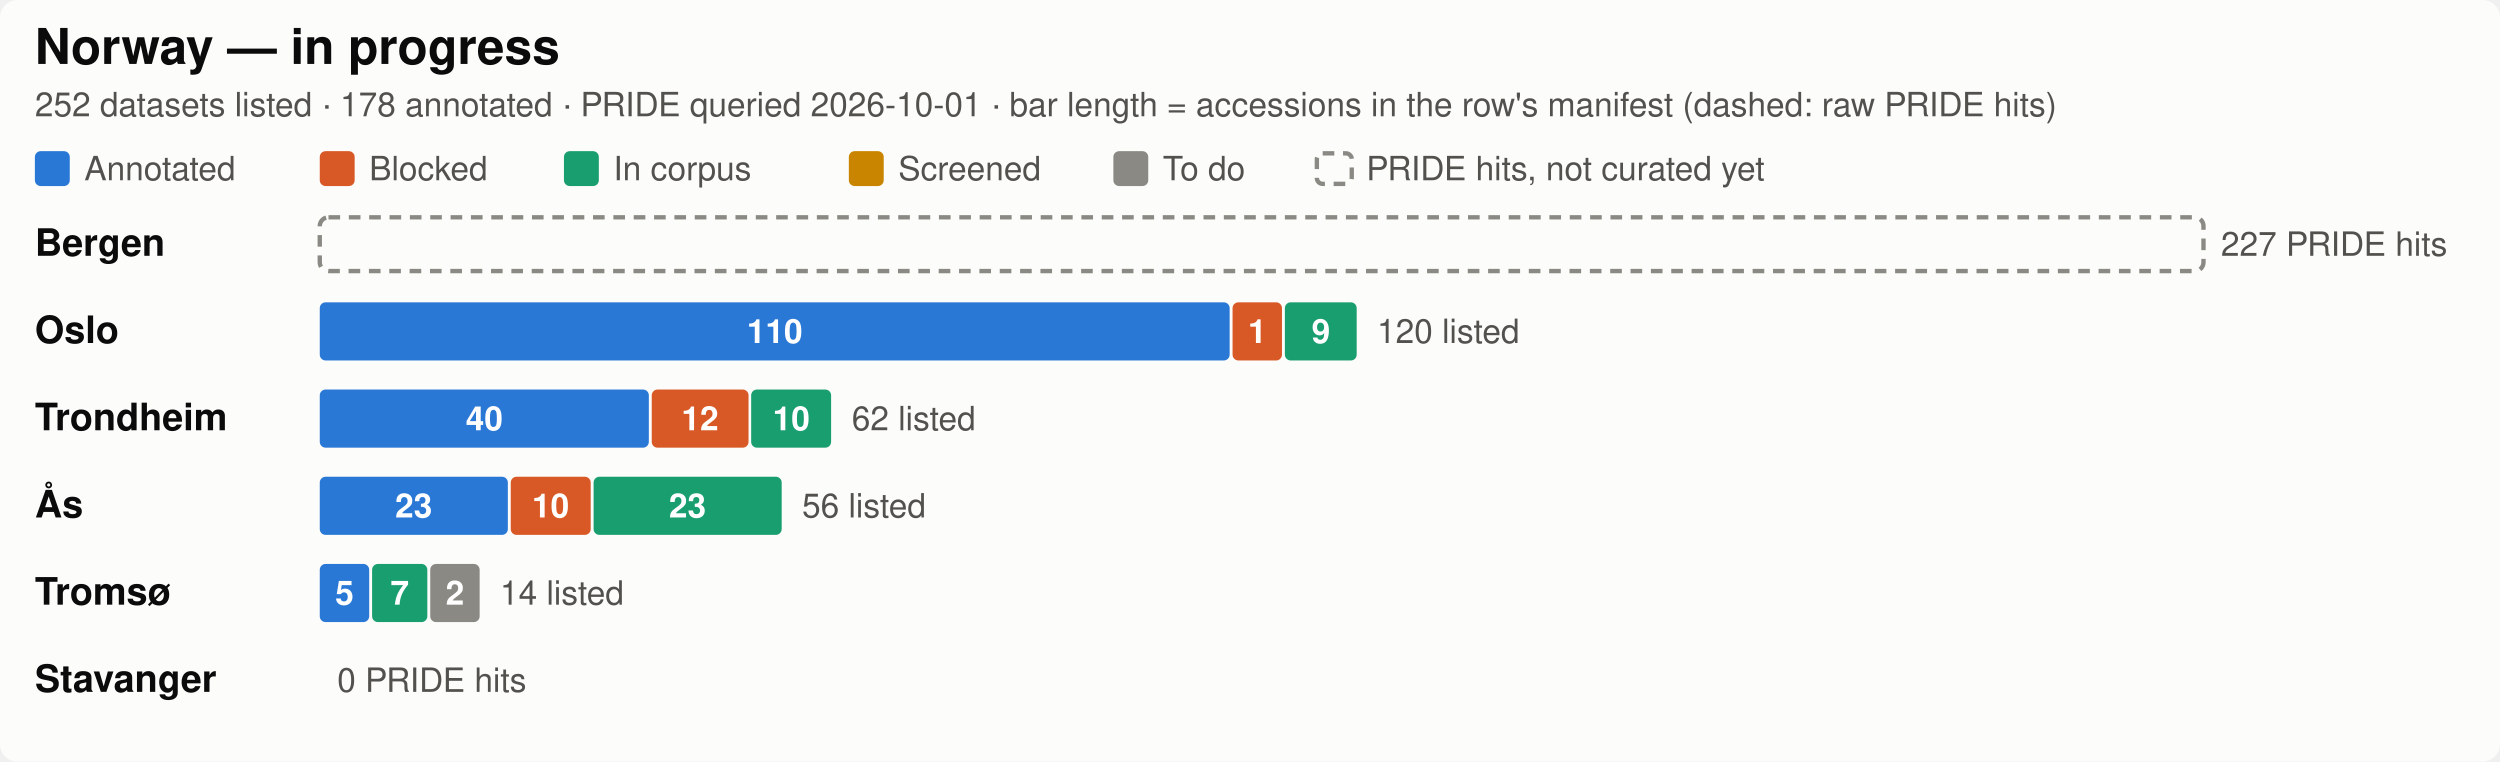
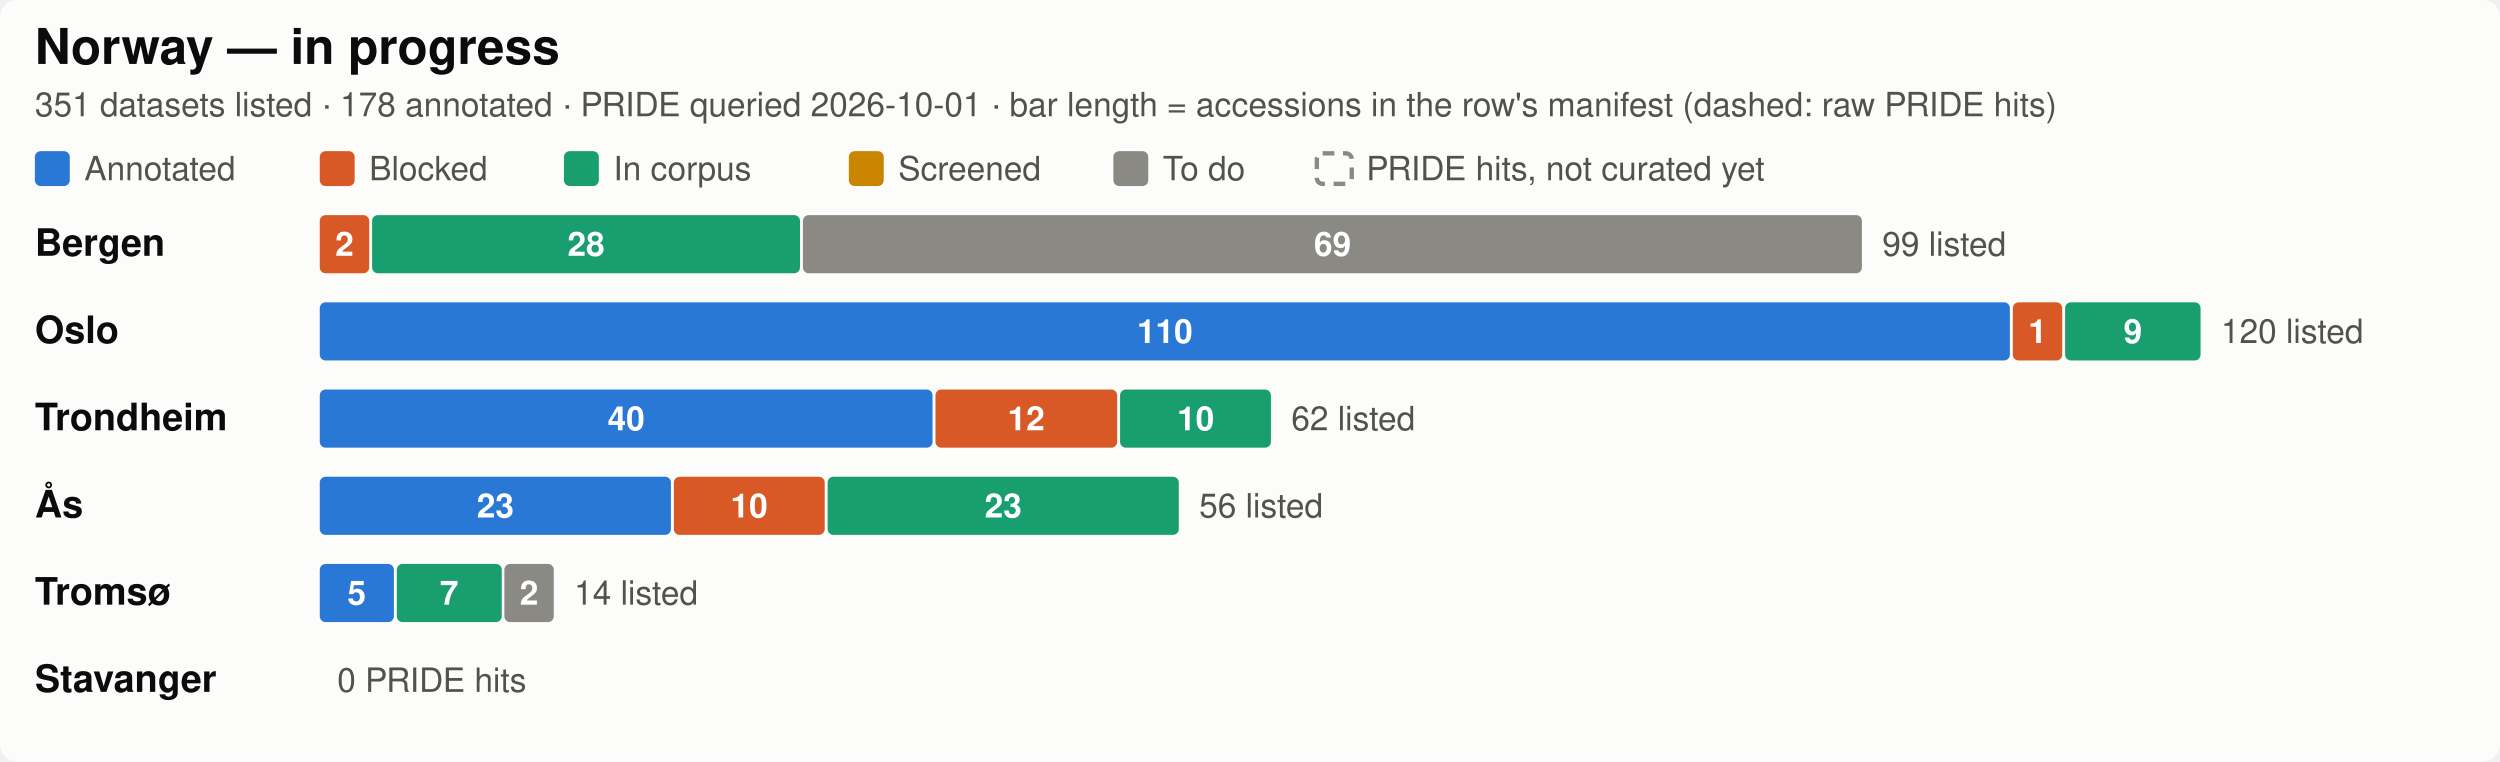
<svg xmlns="http://www.w3.org/2000/svg" width="860" height="262" viewBox="0 0 860 262" role="img" aria-label="Norway SDRF progress by city">
  <style>
  .bg { fill: #fcfcfb; }
  .title { fill: #0b0b0b; font-size: 17px; font-weight: 600; }
  .city { fill: #0b0b0b; font-size: 13px; font-weight: 600; }
  .sub, .legend, .total { fill: #52514e; font-size: 11.5px; }
  .seg { font-size: 11.5px; font-weight: 600; fill: #ffffff; font-variant-numeric: tabular-nums; }
  .uncurated { fill: none; stroke: #8a8983; stroke-width: 1.5; stroke-dasharray: 4 3; }
  text { font-family: -apple-system, "Segoe UI", Helvetica, Arial, sans-serif; }
  .c-annotated { fill: #2a78d6; }
  .c-blocked { fill: #d95926; }
  .c-in_corpus { fill: #199e70; }
  .c-screened { fill: #c98500; }
  .c-todo { fill: #8a8983; }

  @media (prefers-color-scheme: dark) {
    .bg { fill: #1a1a19; }
    .title, .city { fill: #ffffff; }
    .sub, .legend, .total { fill: #c3c2b7; }
    .uncurated { stroke: #8f8e86; }
    .c-annotated { fill: #3987e5; }
    .c-blocked { fill: #d95926; }
    .c-in_corpus { fill: #199e70; }
    .c-screened { fill: #c98500; }
    .c-todo { fill: #6b6a65; }
  }
</style>
  <rect class="bg" width="860" height="262" rx="6" />
  <text class="title" x="12" y="22">Norway — in progress</text>
-   <text class="sub" x="12" y="40">252 datasets listed · 178 annotated · PRIDE queried 2026-10-01 · bar length = accessions in the row's manifest (dashed: raw PRIDE hits)</text>
+   <text class="sub" x="12" y="40">351 datasets listed · 178 annotated · PRIDE queried 2026-10-01 · bar length = accessions in the row's manifest (dashed: raw PRIDE hits)</text>
  <rect class="c-annotated" fill="#2a78d6" x="12" y="52" width="12" height="12" rx="2" />
  <text class="legend" x="29" y="62">Annotated</text>
  <rect class="c-blocked" fill="#d95926" x="110" y="52" width="12" height="12" rx="2" />
  <text class="legend" x="127" y="62">Blocked</text>
  <rect class="c-in_corpus" fill="#199e70" x="194" y="52" width="12" height="12" rx="2" />
  <text class="legend" x="211" y="62">In corpus</text>
  <rect class="c-screened" fill="#c98500" x="292" y="52" width="12" height="12" rx="2" />
  <text class="legend" x="309" y="62">Screened</text>
  <rect class="c-todo" fill="#8a8983" x="383" y="52" width="12" height="12" rx="2" />
  <text class="legend" x="400" y="62">To do</text>
  <rect class="uncurated" fill="none" stroke="#8a8983" x="453" y="52.75" width="12" height="10.5" rx="2" />
  <text class="legend" x="470" y="62">PRIDE hits, not curated yet</text>
  <text class="city" x="12" y="88.0">Bergen</text>
-   <rect class="uncurated" fill="none" stroke="#8a8983" x="110" y="74.75" width="648.0" height="18.5" rx="3" />
-   <text class="total" x="764.0" y="88.0">227 PRIDE hits</text>
+   <rect class="c-blocked" fill="#d95926" x="110.0" y="74" width="17.0" height="20" rx="2" />
+   <text class="seg" x="118.5" y="88.0" text-anchor="middle">2</text>
+   <rect class="c-in_corpus" fill="#199e70" x="128.0" y="74" width="147.2" height="20" rx="2" />
+   <text class="seg" x="201.6" y="88.0" text-anchor="middle">28</text>
+   <rect class="c-todo" fill="#8a8983" x="276.2" y="74" width="364.3" height="20" rx="2" />
+   <text class="seg" x="458.4" y="88.0" text-anchor="middle">69</text>
+   <text class="total" x="647.5" y="88.0">99 listed</text>
  <text class="city" x="12" y="118.0">Oslo</text>
-   <rect class="c-annotated" fill="#2a78d6" x="110.0" y="104" width="313.0" height="20" rx="2" />
-   <text class="seg" x="266.5" y="118.0" text-anchor="middle">110</text>
-   <rect class="c-blocked" fill="#d95926" x="424.0" y="104" width="17.0" height="20" rx="2" />
-   <text class="seg" x="432.5" y="118.0" text-anchor="middle">1</text>
-   <rect class="c-in_corpus" fill="#199e70" x="442.0" y="104" width="24.7" height="20" rx="2" />
-   <text class="seg" x="454.4" y="118.0" text-anchor="middle">9</text>
-   <text class="total" x="473.7" y="118.0">120 listed</text>
+   <rect class="c-annotated" fill="#2a78d6" x="110.0" y="104" width="581.4" height="20" rx="2" />
+   <text class="seg" x="400.7" y="118.0" text-anchor="middle">110</text>
+   <rect class="c-blocked" fill="#d95926" x="692.4" y="104" width="17.0" height="20" rx="2" />
+   <text class="seg" x="700.9" y="118.0" text-anchor="middle">1</text>
+   <rect class="c-in_corpus" fill="#199e70" x="710.4" y="104" width="46.6" height="20" rx="2" />
+   <text class="seg" x="733.7" y="118.0" text-anchor="middle">9</text>
+   <text class="total" x="764.0" y="118.0">120 listed</text>
  <text class="city" x="12" y="148.0">Trondheim</text>
-   <rect class="c-annotated" fill="#2a78d6" x="110.0" y="134" width="113.2" height="20" rx="2" />
-   <text class="seg" x="166.6" y="148.0" text-anchor="middle">40</text>
-   <rect class="c-blocked" fill="#d95926" x="224.2" y="134" width="33.3" height="20" rx="2" />
-   <text class="seg" x="240.8" y="148.0" text-anchor="middle">12</text>
-   <rect class="c-in_corpus" fill="#199e70" x="258.4" y="134" width="27.5" height="20" rx="2" />
-   <text class="seg" x="272.2" y="148.0" text-anchor="middle">10</text>
-   <text class="total" x="293.0" y="148.0">62 listed</text>
+   <rect class="c-annotated" fill="#2a78d6" x="110.0" y="134" width="210.8" height="20" rx="2" />
+   <text class="seg" x="215.4" y="148.0" text-anchor="middle">40</text>
+   <rect class="c-blocked" fill="#d95926" x="321.8" y="134" width="62.5" height="20" rx="2" />
+   <text class="seg" x="353.0" y="148.0" text-anchor="middle">12</text>
+   <rect class="c-in_corpus" fill="#199e70" x="385.3" y="134" width="51.9" height="20" rx="2" />
+   <text class="seg" x="411.3" y="148.0" text-anchor="middle">10</text>
+   <text class="total" x="444.2" y="148.0">62 listed</text>
  <text class="city" x="12" y="178.0">Ås</text>
-   <rect class="c-annotated" fill="#2a78d6" x="110.0" y="164" width="64.7" height="20" rx="2" />
-   <text class="seg" x="142.3" y="178.0" text-anchor="middle">23</text>
-   <rect class="c-blocked" fill="#d95926" x="175.7" y="164" width="27.5" height="20" rx="2" />
-   <text class="seg" x="189.4" y="178.0" text-anchor="middle">10</text>
-   <rect class="c-in_corpus" fill="#199e70" x="204.2" y="164" width="64.7" height="20" rx="2" />
-   <text class="seg" x="236.5" y="178.0" text-anchor="middle">23</text>
-   <text class="total" x="275.9" y="178.0">56 listed</text>
+   <rect class="c-annotated" fill="#2a78d6" x="110.0" y="164" width="120.8" height="20" rx="2" />
+   <text class="seg" x="170.4" y="178.0" text-anchor="middle">23</text>
+   <rect class="c-blocked" fill="#d95926" x="231.8" y="164" width="51.9" height="20" rx="2" />
+   <text class="seg" x="257.7" y="178.0" text-anchor="middle">10</text>
+   <rect class="c-in_corpus" fill="#199e70" x="284.7" y="164" width="120.8" height="20" rx="2" />
+   <text class="seg" x="345.1" y="178.0" text-anchor="middle">23</text>
+   <text class="total" x="412.5" y="178.0">56 listed</text>
  <text class="city" x="12" y="208.0">Tromsø</text>
-   <rect class="c-annotated" fill="#2a78d6" x="110.0" y="194" width="17.0" height="20" rx="2" />
-   <text class="seg" x="118.5" y="208.0" text-anchor="middle">5</text>
-   <rect class="c-in_corpus" fill="#199e70" x="128.0" y="194" width="19.0" height="20" rx="2" />
-   <text class="seg" x="137.5" y="208.0" text-anchor="middle">7</text>
-   <rect class="c-todo" fill="#8a8983" x="148.0" y="194" width="17.0" height="20" rx="2" />
-   <text class="seg" x="156.5" y="208.0" text-anchor="middle">2</text>
-   <text class="total" x="172.0" y="208.0">14 listed</text>
+   <rect class="c-annotated" fill="#2a78d6" x="110.0" y="194" width="25.5" height="20" rx="2" />
+   <text class="seg" x="122.7" y="208.0" text-anchor="middle">5</text>
+   <rect class="c-in_corpus" fill="#199e70" x="136.5" y="194" width="36.1" height="20" rx="2" />
+   <text class="seg" x="154.5" y="208.0" text-anchor="middle">7</text>
+   <rect class="c-todo" fill="#8a8983" x="173.5" y="194" width="17.0" height="20" rx="2" />
+   <text class="seg" x="182.0" y="208.0" text-anchor="middle">2</text>
+   <text class="total" x="197.5" y="208.0">14 listed</text>
  <text class="city" x="12" y="238.0">Stavanger</text>
  <text class="total" x="116.0" y="238.0">0 PRIDE hits</text>
</svg>
